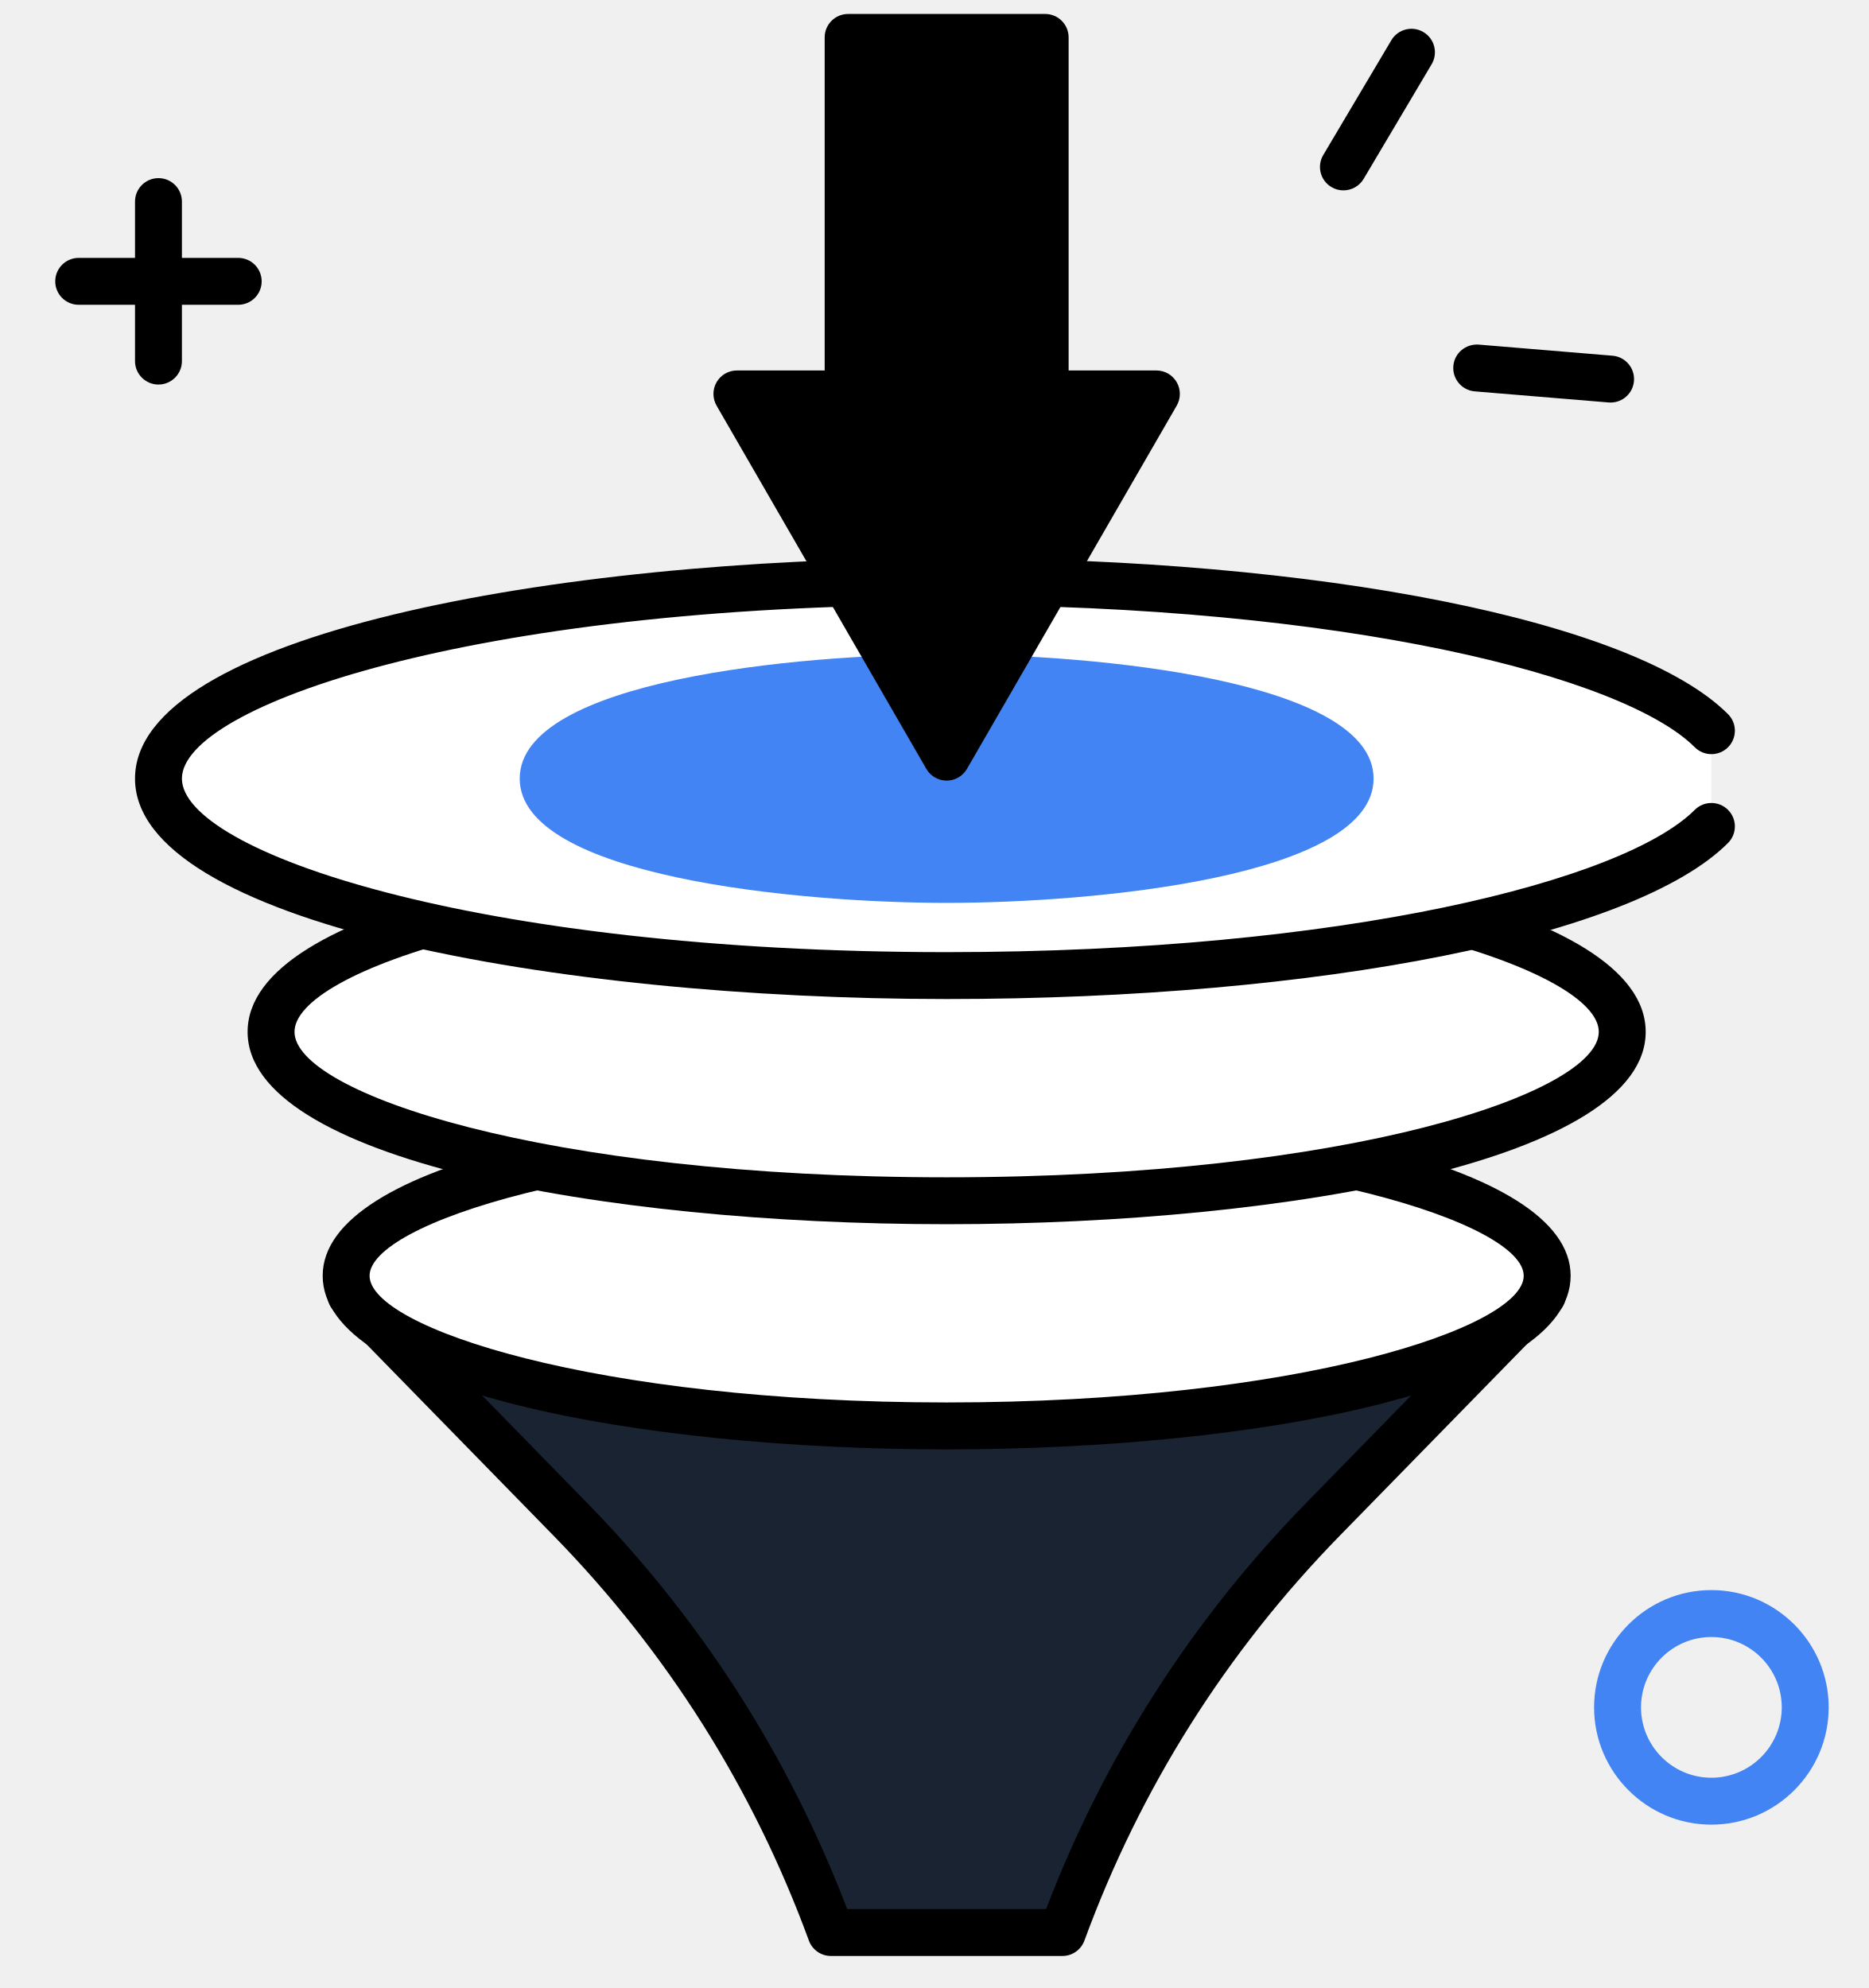
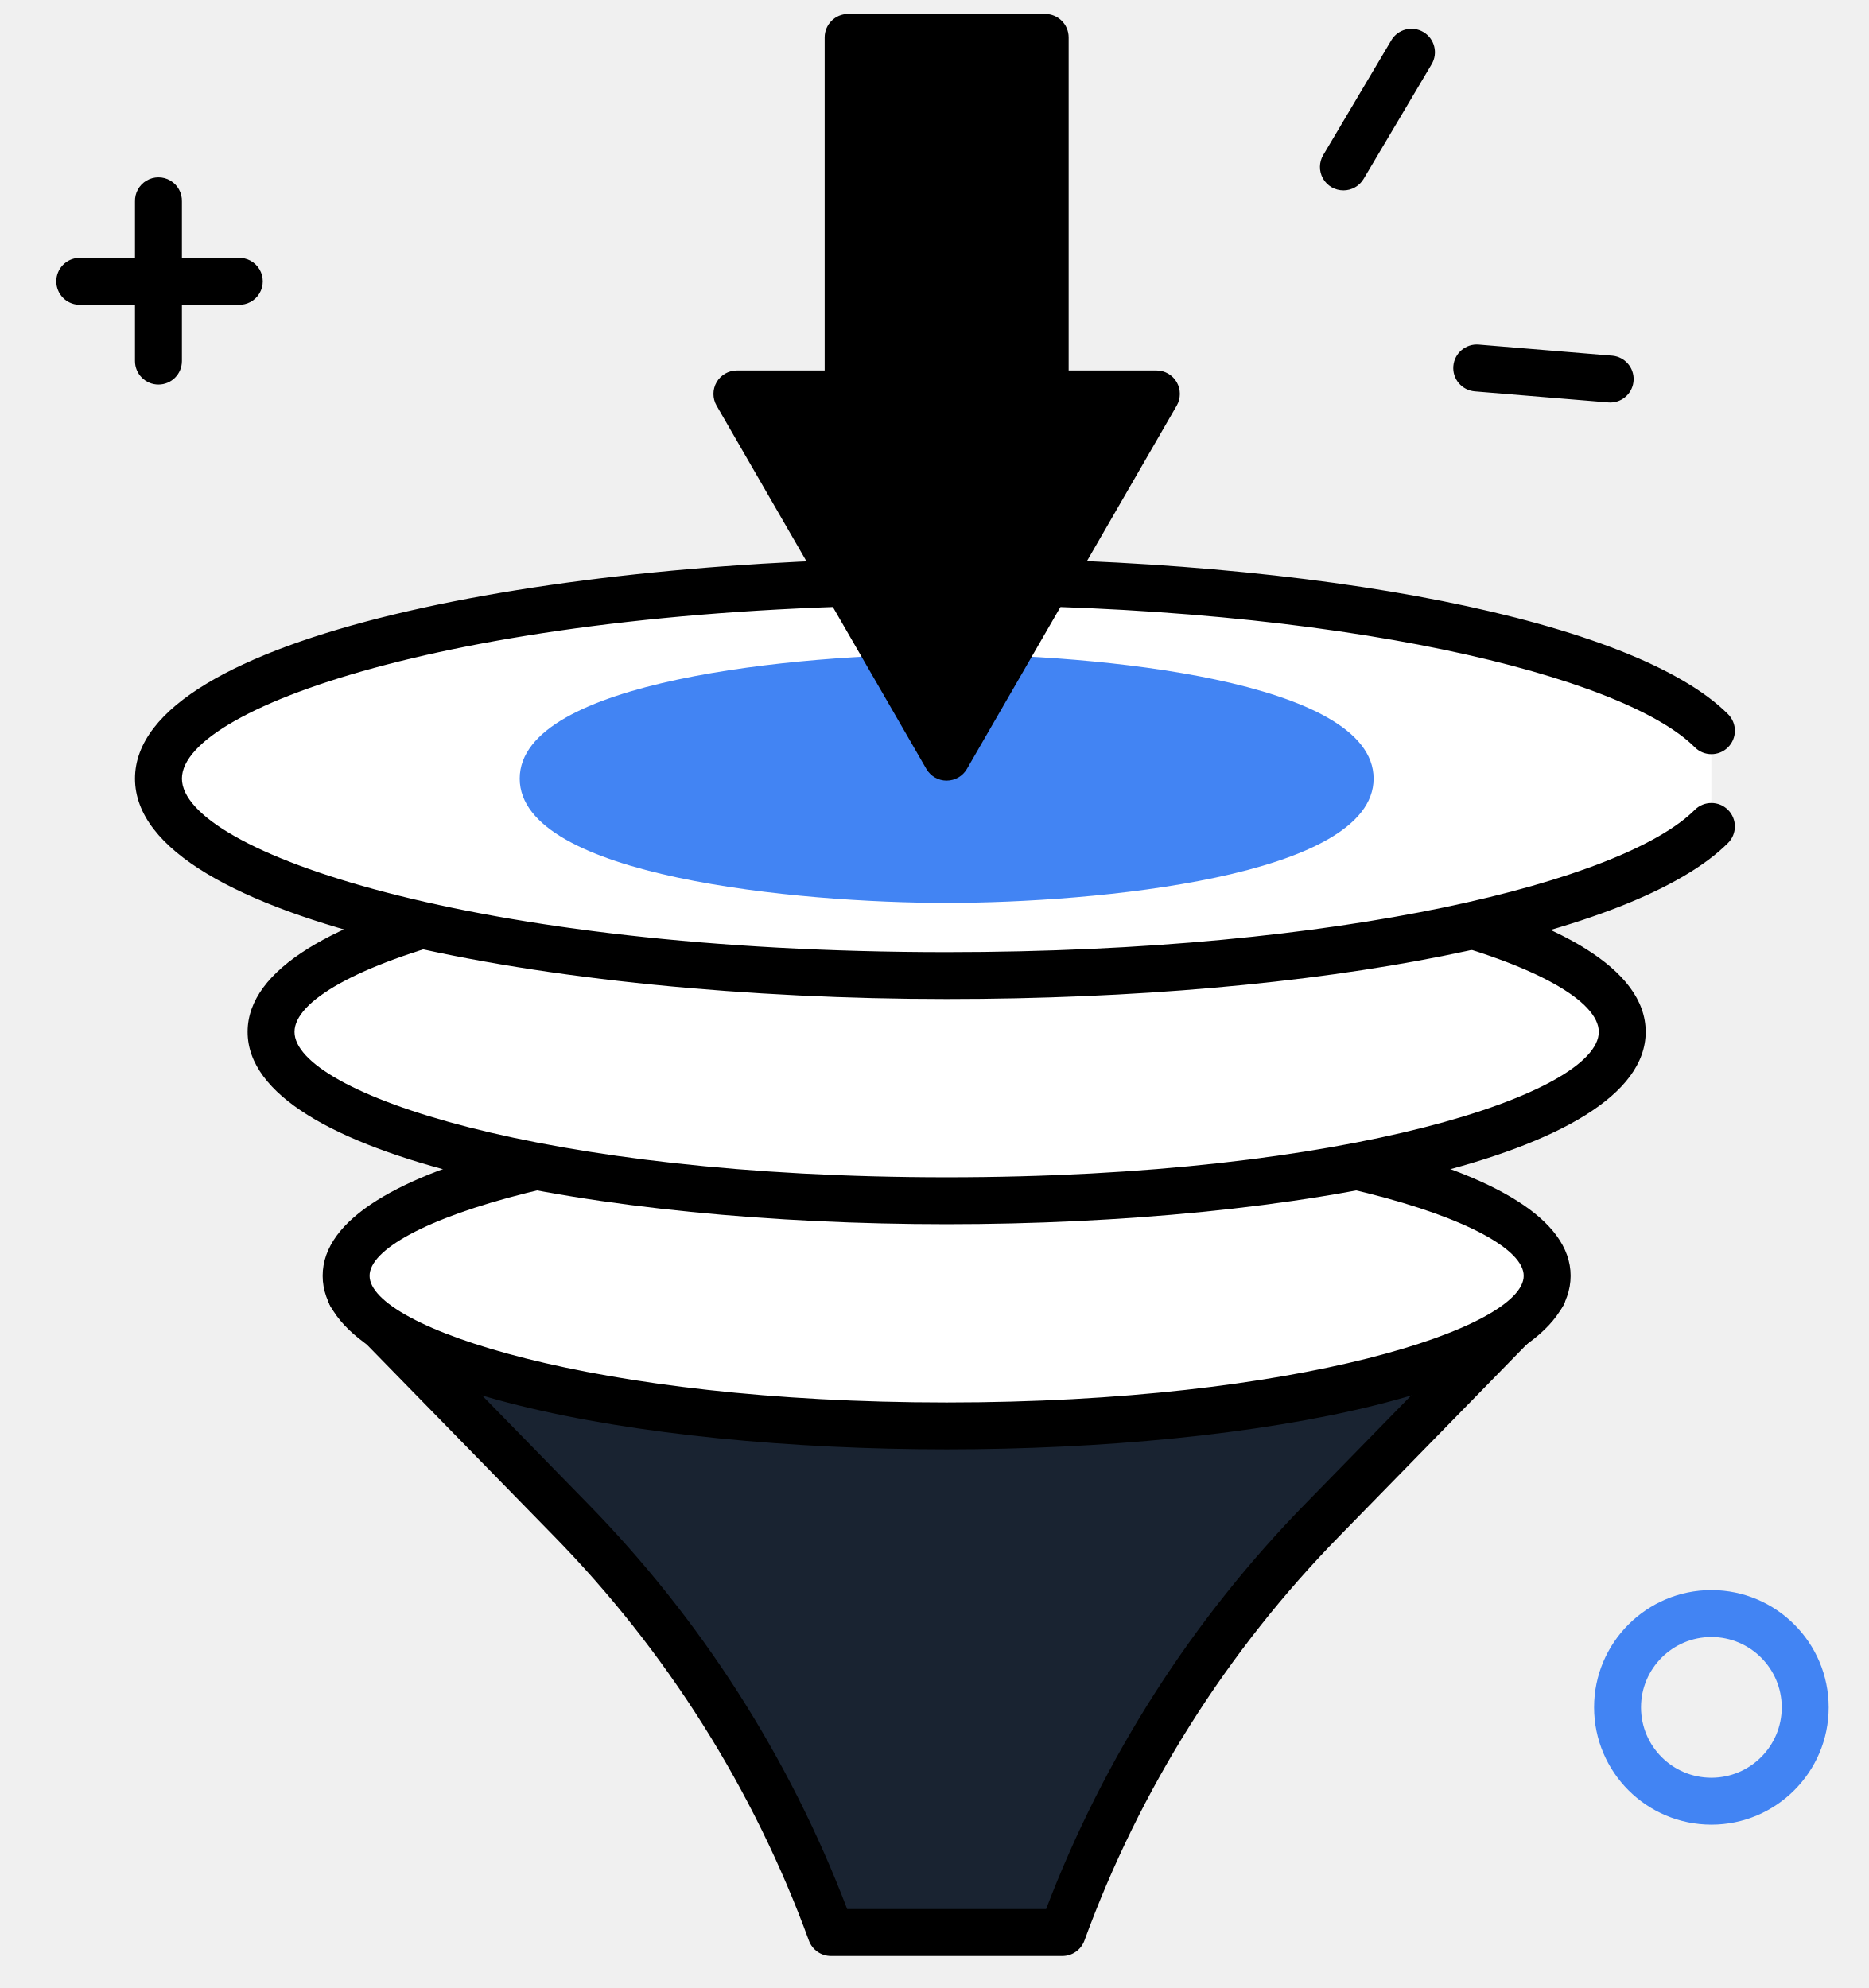
- <svg xmlns="http://www.w3.org/2000/svg" width="78" height="83" viewBox="0 0 78 83" fill="none">
-   <path fill-rule="evenodd" clip-rule="evenodd" d="M39.71 54.049H14.641L23.807 63.431C28.612 68.349 32.319 74.229 34.686 80.684H44.348C46.715 74.229 50.422 68.349 55.228 63.431L64.394 54.049H39.71Z" fill="#192331" />
-   <path fill-rule="evenodd" clip-rule="evenodd" d="M35.365 79.705H43.669C46.103 73.335 49.752 67.633 54.527 62.747L62.067 55.028H16.967L24.508 62.747C29.282 67.633 32.932 73.335 35.365 79.705ZM44.348 81.663H34.687C34.276 81.663 33.908 81.407 33.767 81.021C31.432 74.654 27.846 68.966 23.107 64.115L13.941 54.733C13.666 54.451 13.586 54.032 13.739 53.669C13.892 53.306 14.248 53.07 14.642 53.07H64.394C64.785 53.07 65.142 53.306 65.295 53.669C65.448 54.032 65.369 54.451 65.095 54.733L55.929 64.115C51.19 68.966 47.602 74.654 45.268 81.021C45.126 81.407 44.759 81.663 44.348 81.663Z" fill="black" />
-   <path fill-rule="evenodd" clip-rule="evenodd" d="M56.082 6.969L58.922 2.181L56.082 6.969Z" fill="#F3F6F5" />
-   <path fill-rule="evenodd" clip-rule="evenodd" d="M56.078 7.948C55.91 7.948 55.737 7.905 55.581 7.811C55.115 7.536 54.962 6.935 55.24 6.469L58.08 1.681C58.354 1.216 58.957 1.063 59.419 1.339C59.885 1.615 60.038 2.216 59.764 2.68L56.924 7.469C56.74 7.777 56.415 7.948 56.078 7.948Z" fill="black" />
-   <path fill-rule="evenodd" clip-rule="evenodd" d="M61.644 15.364L67.234 15.827L61.644 15.364Z" fill="#F3F6F5" />
-   <path fill-rule="evenodd" clip-rule="evenodd" d="M67.234 16.806C67.206 16.806 67.179 16.805 67.151 16.803L61.562 16.34C61.025 16.295 60.622 15.821 60.669 15.282C60.712 14.743 61.186 14.349 61.726 14.387L67.312 14.851C67.853 14.895 68.252 15.369 68.209 15.908C68.166 16.419 67.739 16.806 67.234 16.806Z" fill="black" />
-   <path fill-rule="evenodd" clip-rule="evenodd" d="M9.944 12.725H3.285C2.744 12.725 2.306 12.286 2.306 11.746C2.306 11.205 2.744 10.767 3.285 10.767H9.944C10.485 10.767 10.923 11.205 10.923 11.746C10.923 12.286 10.485 12.725 9.944 12.725Z" fill="black" />
-   <path fill-rule="evenodd" clip-rule="evenodd" d="M6.615 16.055C6.074 16.055 5.636 15.616 5.636 15.075V8.416C5.636 7.876 6.074 7.437 6.615 7.437C7.156 7.437 7.594 7.876 7.594 8.416V15.075C7.594 15.616 7.156 16.055 6.615 16.055Z" fill="black" />
-   <path fill-rule="evenodd" clip-rule="evenodd" d="M71.44 68.346C69.819 68.346 68.503 69.663 68.503 71.283C68.503 72.903 69.819 74.221 71.44 74.221C73.062 74.221 74.378 72.903 74.378 71.283C74.378 69.663 73.062 68.346 71.44 68.346ZM71.44 76.18C68.742 76.18 66.544 73.983 66.544 71.283C66.544 68.583 68.742 66.387 71.44 66.387C74.139 66.387 76.337 68.583 76.337 71.283C76.337 73.983 74.139 76.18 71.44 76.18Z" fill="#4284F3" />
-   <path fill-rule="evenodd" clip-rule="evenodd" d="M64.586 53.265C64.586 56.727 53.364 59.532 39.517 59.532C25.672 59.532 14.449 56.727 14.449 53.265C14.449 49.804 25.672 46.998 39.517 46.998C53.364 46.998 64.586 49.804 64.586 53.265Z" fill="white" />
-   <path fill-rule="evenodd" clip-rule="evenodd" d="M39.517 47.977C24.812 47.977 15.428 51.109 15.428 53.265C15.428 55.421 24.812 58.553 39.517 58.553C54.221 58.553 63.606 55.421 63.606 53.265C63.606 51.109 54.221 47.977 39.517 47.977ZM39.517 60.512C26.573 60.512 13.47 58.023 13.47 53.265C13.47 48.508 26.573 46.019 39.517 46.019C52.463 46.019 65.565 48.508 65.565 53.265C65.565 58.023 52.463 60.512 39.517 60.512Z" fill="black" />
-   <path fill-rule="evenodd" clip-rule="evenodd" d="M67.719 43.081C67.719 46.975 55.091 50.132 39.517 50.132C23.942 50.132 11.315 46.975 11.315 43.081C11.315 39.188 23.942 36.031 39.517 36.031C55.091 36.031 67.719 39.188 67.719 43.081Z" fill="white" />
-   <path fill-rule="evenodd" clip-rule="evenodd" d="M39.517 37.01C22.651 37.01 12.294 40.546 12.294 43.081C12.294 45.617 22.651 49.153 39.517 49.153C56.384 49.153 66.74 45.617 66.74 43.081C66.74 40.546 56.384 37.01 39.517 37.01ZM39.517 51.111C25.016 51.111 10.336 48.353 10.336 43.081C10.336 37.81 25.016 35.052 39.517 35.052C54.018 35.052 68.698 37.81 68.698 43.081C68.698 48.353 54.018 51.111 39.517 51.111Z" fill="black" />
-   <path fill-rule="evenodd" clip-rule="evenodd" d="M71.44 34.504C67.868 38.081 54.93 40.731 39.517 40.731C21.346 40.731 6.615 37.048 6.615 32.506C6.615 27.963 21.346 24.28 39.517 24.28C54.93 24.28 67.868 26.93 71.44 30.507V34.504Z" fill="white" />
-   <path fill-rule="evenodd" clip-rule="evenodd" d="M39.517 41.71C23.092 41.71 5.636 38.484 5.636 32.506C5.636 26.527 23.092 23.301 39.517 23.301C55.134 23.301 68.244 25.919 72.134 29.815C72.517 30.197 72.517 30.817 72.134 31.2C71.75 31.582 71.131 31.581 70.747 31.198C67.801 28.247 56.129 25.259 39.517 25.259C19.738 25.259 7.594 29.48 7.594 32.506C7.594 35.532 19.738 39.752 39.517 39.752C56.129 39.752 67.801 36.764 70.747 33.812C71.131 33.43 71.75 33.429 72.134 33.812C72.517 34.193 72.517 34.813 72.134 35.196C68.244 39.093 55.134 41.71 39.517 41.71Z" fill="black" />
-   <path fill-rule="evenodd" clip-rule="evenodd" d="M56.36 32.506C56.36 34.831 48.819 36.716 39.517 36.716C30.215 36.716 22.674 34.831 22.674 32.506C22.674 30.18 30.215 28.295 39.517 28.295C48.819 28.295 56.36 30.18 56.36 32.506Z" fill="#4284F3" />
-   <path fill-rule="evenodd" clip-rule="evenodd" d="M39.517 29.274C29.051 29.274 23.654 31.539 23.654 32.506C23.654 33.472 29.051 35.737 39.517 35.737C49.983 35.737 55.381 33.472 55.381 32.506C55.381 31.539 49.983 29.274 39.517 29.274ZM39.517 37.696C33.353 37.696 21.695 36.611 21.695 32.506C21.695 28.4 33.353 27.316 39.517 27.316C45.681 27.316 57.339 28.4 57.339 32.506C57.339 36.611 45.681 37.696 39.517 37.696Z" fill="#4284F3" />
-   <path fill-rule="evenodd" clip-rule="evenodd" d="M35.404 16.159H43.63V1.562H35.404V16.159Z" fill="black" />
-   <path fill-rule="evenodd" clip-rule="evenodd" d="M36.383 15.179H42.651V2.541H36.383V15.179ZM43.63 17.138H35.404C34.863 17.138 34.425 16.7 34.425 16.159V1.562C34.425 1.021 34.863 0.583 35.404 0.583H43.63C44.171 0.583 44.609 1.021 44.609 1.562V16.159C44.609 16.7 44.171 17.138 43.63 17.138Z" fill="black" />
-   <path fill-rule="evenodd" clip-rule="evenodd" d="M39.517 31.611L30.761 16.446H48.273L39.517 31.611Z" fill="black" />
-   <path fill-rule="evenodd" clip-rule="evenodd" d="M32.458 17.425L39.517 29.653L46.577 17.425H32.458ZM39.517 32.591C39.167 32.591 38.844 32.404 38.669 32.101L29.913 16.936C29.739 16.633 29.739 16.259 29.913 15.957C30.088 15.653 30.412 15.467 30.761 15.467H48.273C48.623 15.467 48.946 15.653 49.121 15.957C49.296 16.259 49.296 16.633 49.121 16.936L40.365 32.101C40.19 32.404 39.867 32.591 39.517 32.591Z" fill="black" />
+ <svg xmlns="http://www.w3.org/2000/svg" width="78" height="83" fill="none">
+   <path fill-rule="evenodd" clip-rule="evenodd" d="M39.71 54.049H14.64l9.166 9.382a48.665 48.665 0 0110.88 17.253h9.66a48.64 48.64 0 0110.881-17.253l9.166-9.382H39.71z" fill="#192331" />
+   <path fill-rule="evenodd" clip-rule="evenodd" d="M35.365 79.705h8.304a49.287 49.287 0 0110.858-16.958l7.54-7.719h-45.1l7.54 7.719a49.296 49.296 0 0110.858 16.958zm8.983 1.958h-9.661a.98.98 0 01-.92-.642 47.368 47.368 0 00-10.66-16.906l-9.166-9.382a.98.98 0 01.7-1.663h49.753a.98.98 0 01.701 1.663l-9.166 9.382a47.367 47.367 0 00-10.661 16.906.98.98 0 01-.92.642z" fill="#000" />
+   <path fill-rule="evenodd" clip-rule="evenodd" d="M56.082 6.969l2.84-4.788-2.84 4.788z" fill="#F3F6F5" />
+   <path fill-rule="evenodd" clip-rule="evenodd" d="M56.078 7.948a.976.976 0 01-.838-1.479l2.84-4.788a.977.977 0 011.34-.342.98.98 0 01.344 1.341l-2.84 4.789a.981.981 0 01-.846.48z" fill="#000" />
+   <path fill-rule="evenodd" clip-rule="evenodd" d="M61.644 15.364l5.59.463-5.59-.463z" fill="#F3F6F5" />
+   <path fill-rule="evenodd" clip-rule="evenodd" d="M67.234 16.806a.985.985 0 01-.083-.003l-5.59-.463a.978.978 0 01-.892-1.058.982.982 0 011.057-.895l5.586.464a.98.98 0 01-.078 1.955zm-57.29-4.081H3.285a.98.98 0 010-1.958h6.66a.98.98 0 110 1.958z" fill="#000" />
+   <path fill-rule="evenodd" clip-rule="evenodd" d="M6.615 16.055a.98.98 0 01-.98-.98V8.416a.98.98 0 111.959 0v6.66a.98.98 0 01-.98.979z" fill="#000" />
+   <path fill-rule="evenodd" clip-rule="evenodd" d="M71.44 68.346a2.94 2.94 0 00-2.937 2.937 2.94 2.94 0 002.937 2.938 2.94 2.94 0 002.938-2.938 2.94 2.94 0 00-2.938-2.937zm0 7.834a4.902 4.902 0 01-4.896-4.897c0-2.7 2.198-4.896 4.896-4.896a4.902 4.902 0 014.897 4.896c0 2.7-2.198 4.897-4.897 4.897z" fill="#4284F3" />
+   <path fill-rule="evenodd" clip-rule="evenodd" d="M64.586 53.265c0 3.462-11.222 6.267-25.069 6.267-13.845 0-25.068-2.805-25.068-6.267 0-3.461 11.223-6.267 25.068-6.267 13.847 0 25.069 2.806 25.069 6.267z" fill="#fff" />
+   <path fill-rule="evenodd" clip-rule="evenodd" d="M39.517 47.977c-14.705 0-24.089 3.132-24.089 5.288s9.384 5.288 24.09 5.288c14.703 0 24.088-3.132 24.088-5.288s-9.385-5.288-24.089-5.288zm0 12.535c-12.944 0-26.048-2.49-26.048-7.247s13.104-7.246 26.048-7.246c12.946 0 26.048 2.489 26.048 7.246 0 4.758-13.102 7.247-26.048 7.247z" fill="#000" />
+   <path fill-rule="evenodd" clip-rule="evenodd" d="M67.72 43.081c0 3.894-12.629 7.051-28.203 7.051-15.576 0-28.202-3.157-28.202-7.05 0-3.894 12.627-7.051 28.202-7.051 15.574 0 28.202 3.157 28.202 7.05z" fill="#fff" />
+   <path fill-rule="evenodd" clip-rule="evenodd" d="M39.517 37.01c-16.866 0-27.223 3.536-27.223 6.072 0 2.535 10.357 6.07 27.223 6.07 16.867 0 27.223-3.535 27.223-6.07 0-2.536-10.356-6.072-27.223-6.072zm0 14.101c-14.501 0-29.181-2.758-29.181-8.03 0-5.271 14.68-8.03 29.181-8.03 14.5 0 29.181 2.759 29.181 8.03 0 5.272-14.68 8.03-29.18 8.03z" fill="#000" />
+   <path fill-rule="evenodd" clip-rule="evenodd" d="M71.44 34.504c-3.572 3.577-16.51 6.227-31.923 6.227-18.171 0-32.902-3.683-32.902-8.225 0-4.543 14.73-8.226 32.902-8.226 15.413 0 28.351 2.65 31.923 6.227v3.997z" fill="#fff" />
+   <path fill-rule="evenodd" clip-rule="evenodd" d="M39.517 41.71c-16.425 0-33.882-3.226-33.882-9.204 0-5.98 17.457-9.205 33.882-9.205 15.617 0 28.727 2.618 32.617 6.514a.977.977 0 010 1.385.981.981 0 01-1.387-.002c-2.946-2.95-14.618-5.939-31.23-5.939-19.779 0-31.923 4.22-31.923 7.247 0 3.026 12.144 7.246 31.923 7.246 16.612 0 28.284-2.988 31.23-5.94a.981.981 0 011.387 0 .977.977 0 010 1.384c-3.89 3.897-17 6.514-32.617 6.514z" fill="#000" />
+   <path fill-rule="evenodd" clip-rule="evenodd" d="M56.36 32.506c0 2.325-7.54 4.21-16.843 4.21-9.302 0-16.843-1.885-16.843-4.21 0-2.326 7.541-4.211 16.843-4.211s16.843 1.885 16.843 4.21z" fill="#4284F3" />
+   <path fill-rule="evenodd" clip-rule="evenodd" d="M39.517 29.274c-10.466 0-15.864 2.265-15.864 3.232 0 .966 5.398 3.231 15.864 3.231 10.466 0 15.864-2.265 15.864-3.231 0-.967-5.398-3.232-15.864-3.232zm0 8.422c-6.164 0-17.822-1.085-17.822-5.19 0-4.106 11.658-5.19 17.822-5.19S57.34 28.4 57.34 32.506c0 4.105-11.658 5.19-17.822 5.19z" fill="#4284F3" />
+   <path fill-rule="evenodd" clip-rule="evenodd" d="M35.404 16.16h8.226V1.561h-8.226v14.597z" fill="#000" />
+   <path fill-rule="evenodd" clip-rule="evenodd" d="M36.383 15.18h6.268V2.54h-6.268v12.638zm7.247 1.958h-8.226a.98.98 0 01-.979-.98V1.563a.98.98 0 01.98-.98h8.225c.54 0 .98.439.98.98V16.16a.98.98 0 01-.98.979z" fill="#000" />
+   <path fill-rule="evenodd" clip-rule="evenodd" d="M39.517 31.611l-8.756-15.165h17.512l-8.756 15.165z" fill="#000" />
+   <path fill-rule="evenodd" clip-rule="evenodd" d="M32.458 17.425l7.06 12.228 7.059-12.227h-14.12zm7.06 15.166a.98.98 0 01-.849-.49l-8.756-15.165a.98.98 0 01.848-1.469h17.512a.979.979 0 01.848 1.469L40.365 32.1a.979.979 0 01-.848.49z" fill="#000" />
</svg>
